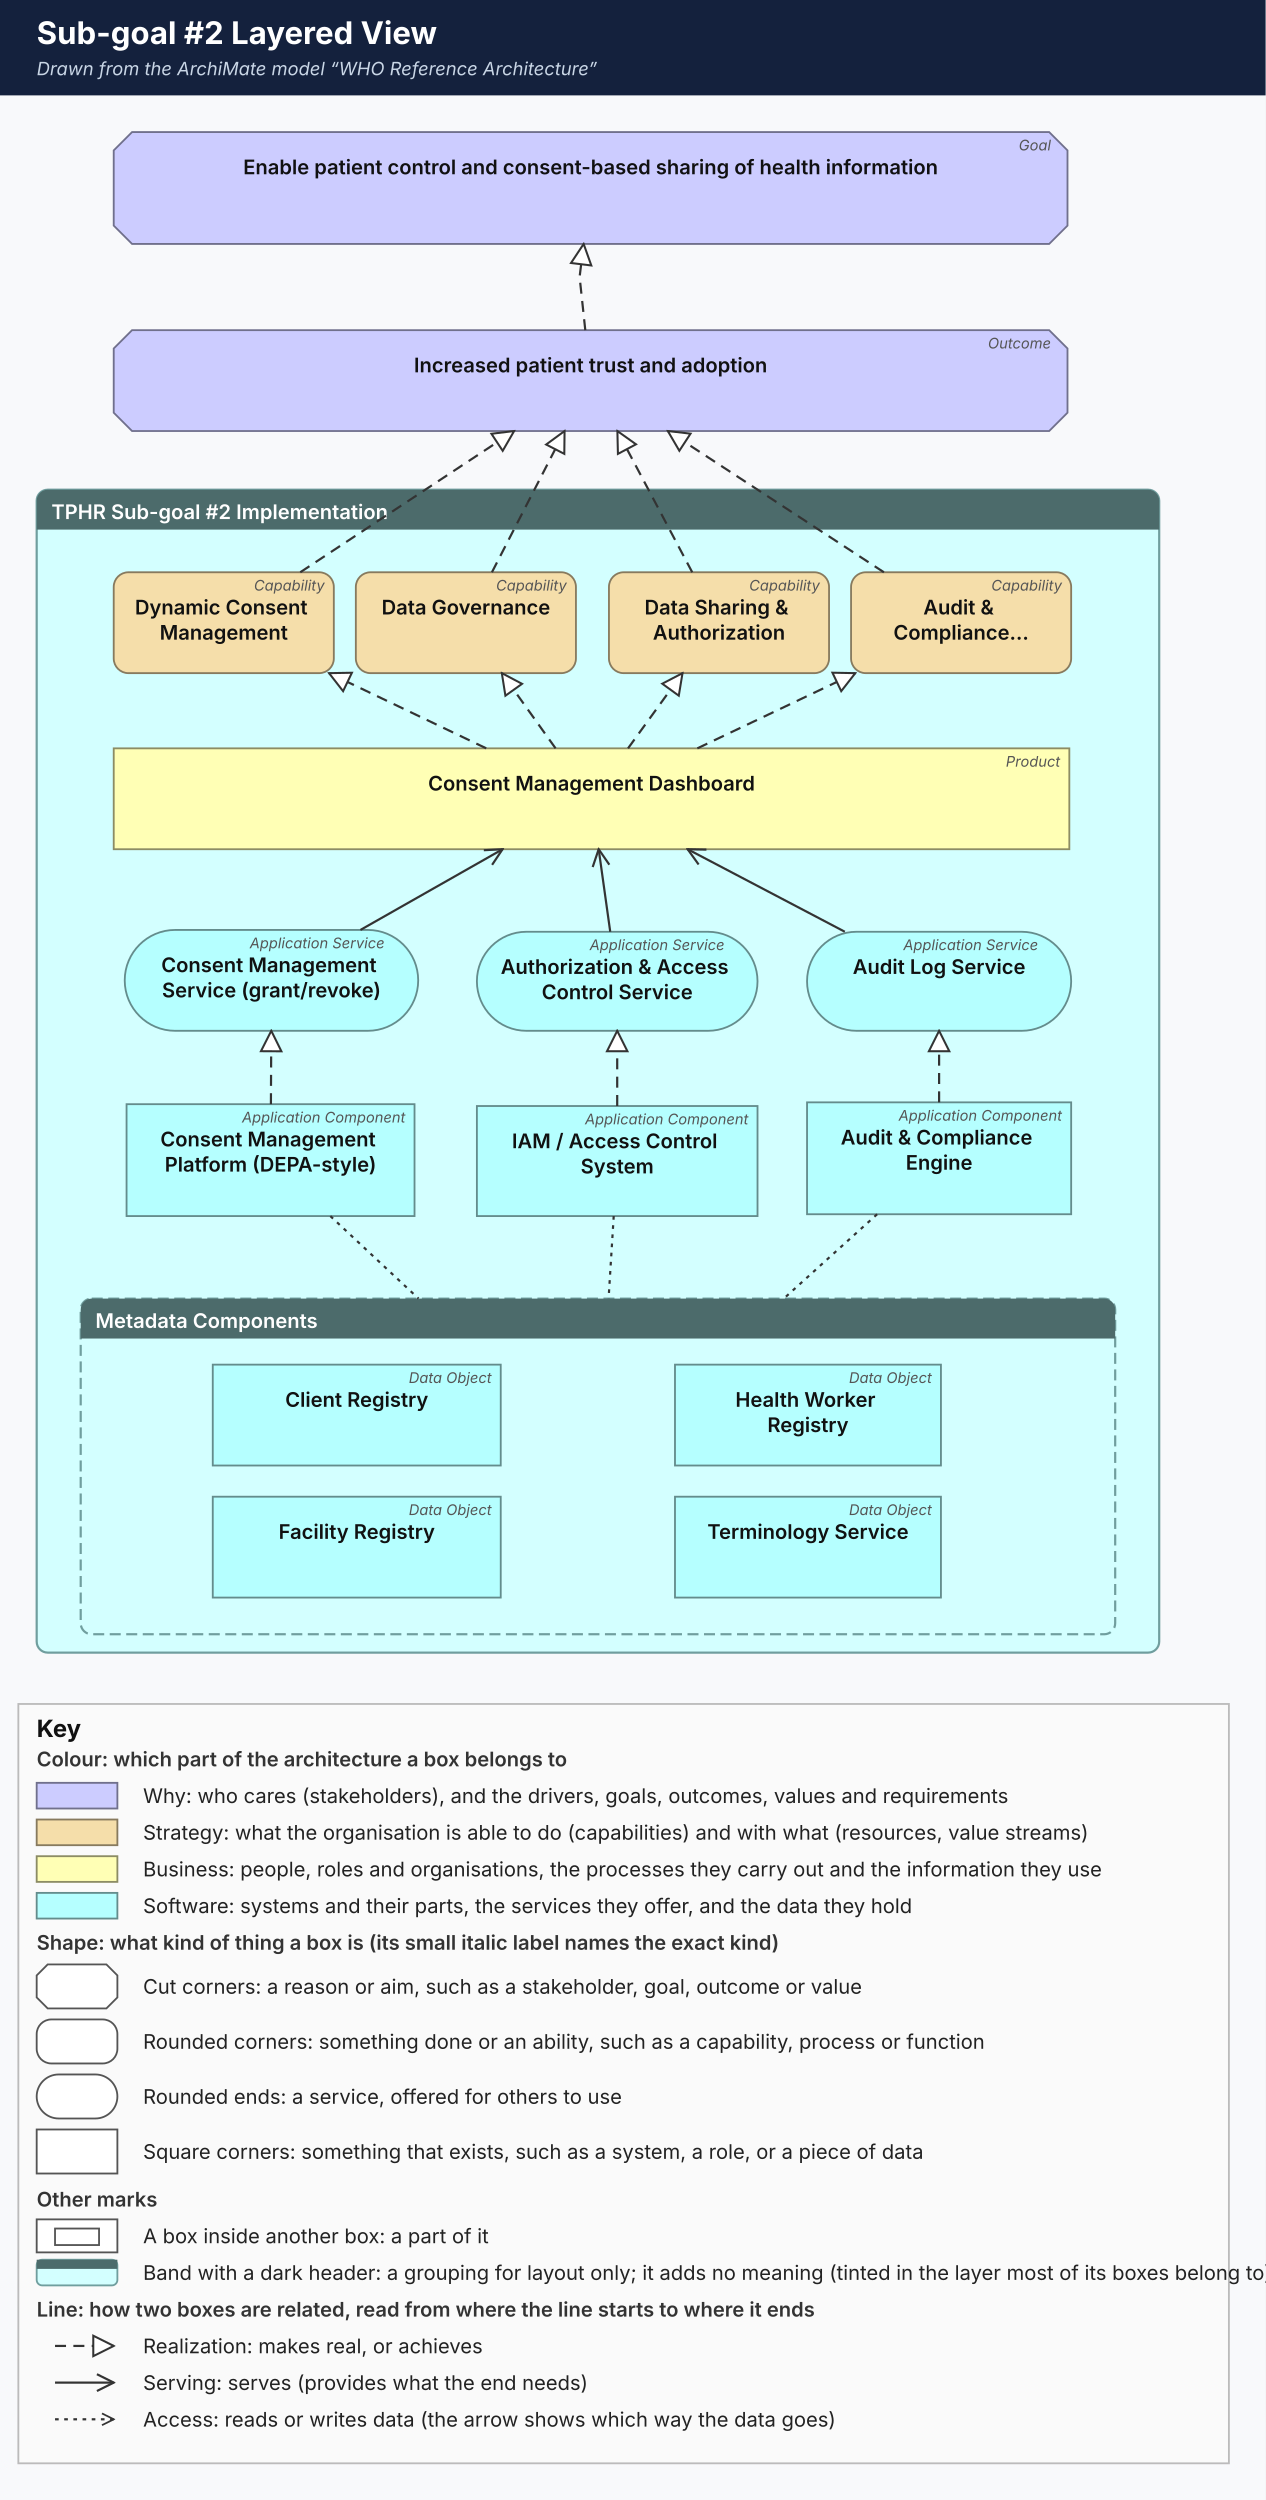
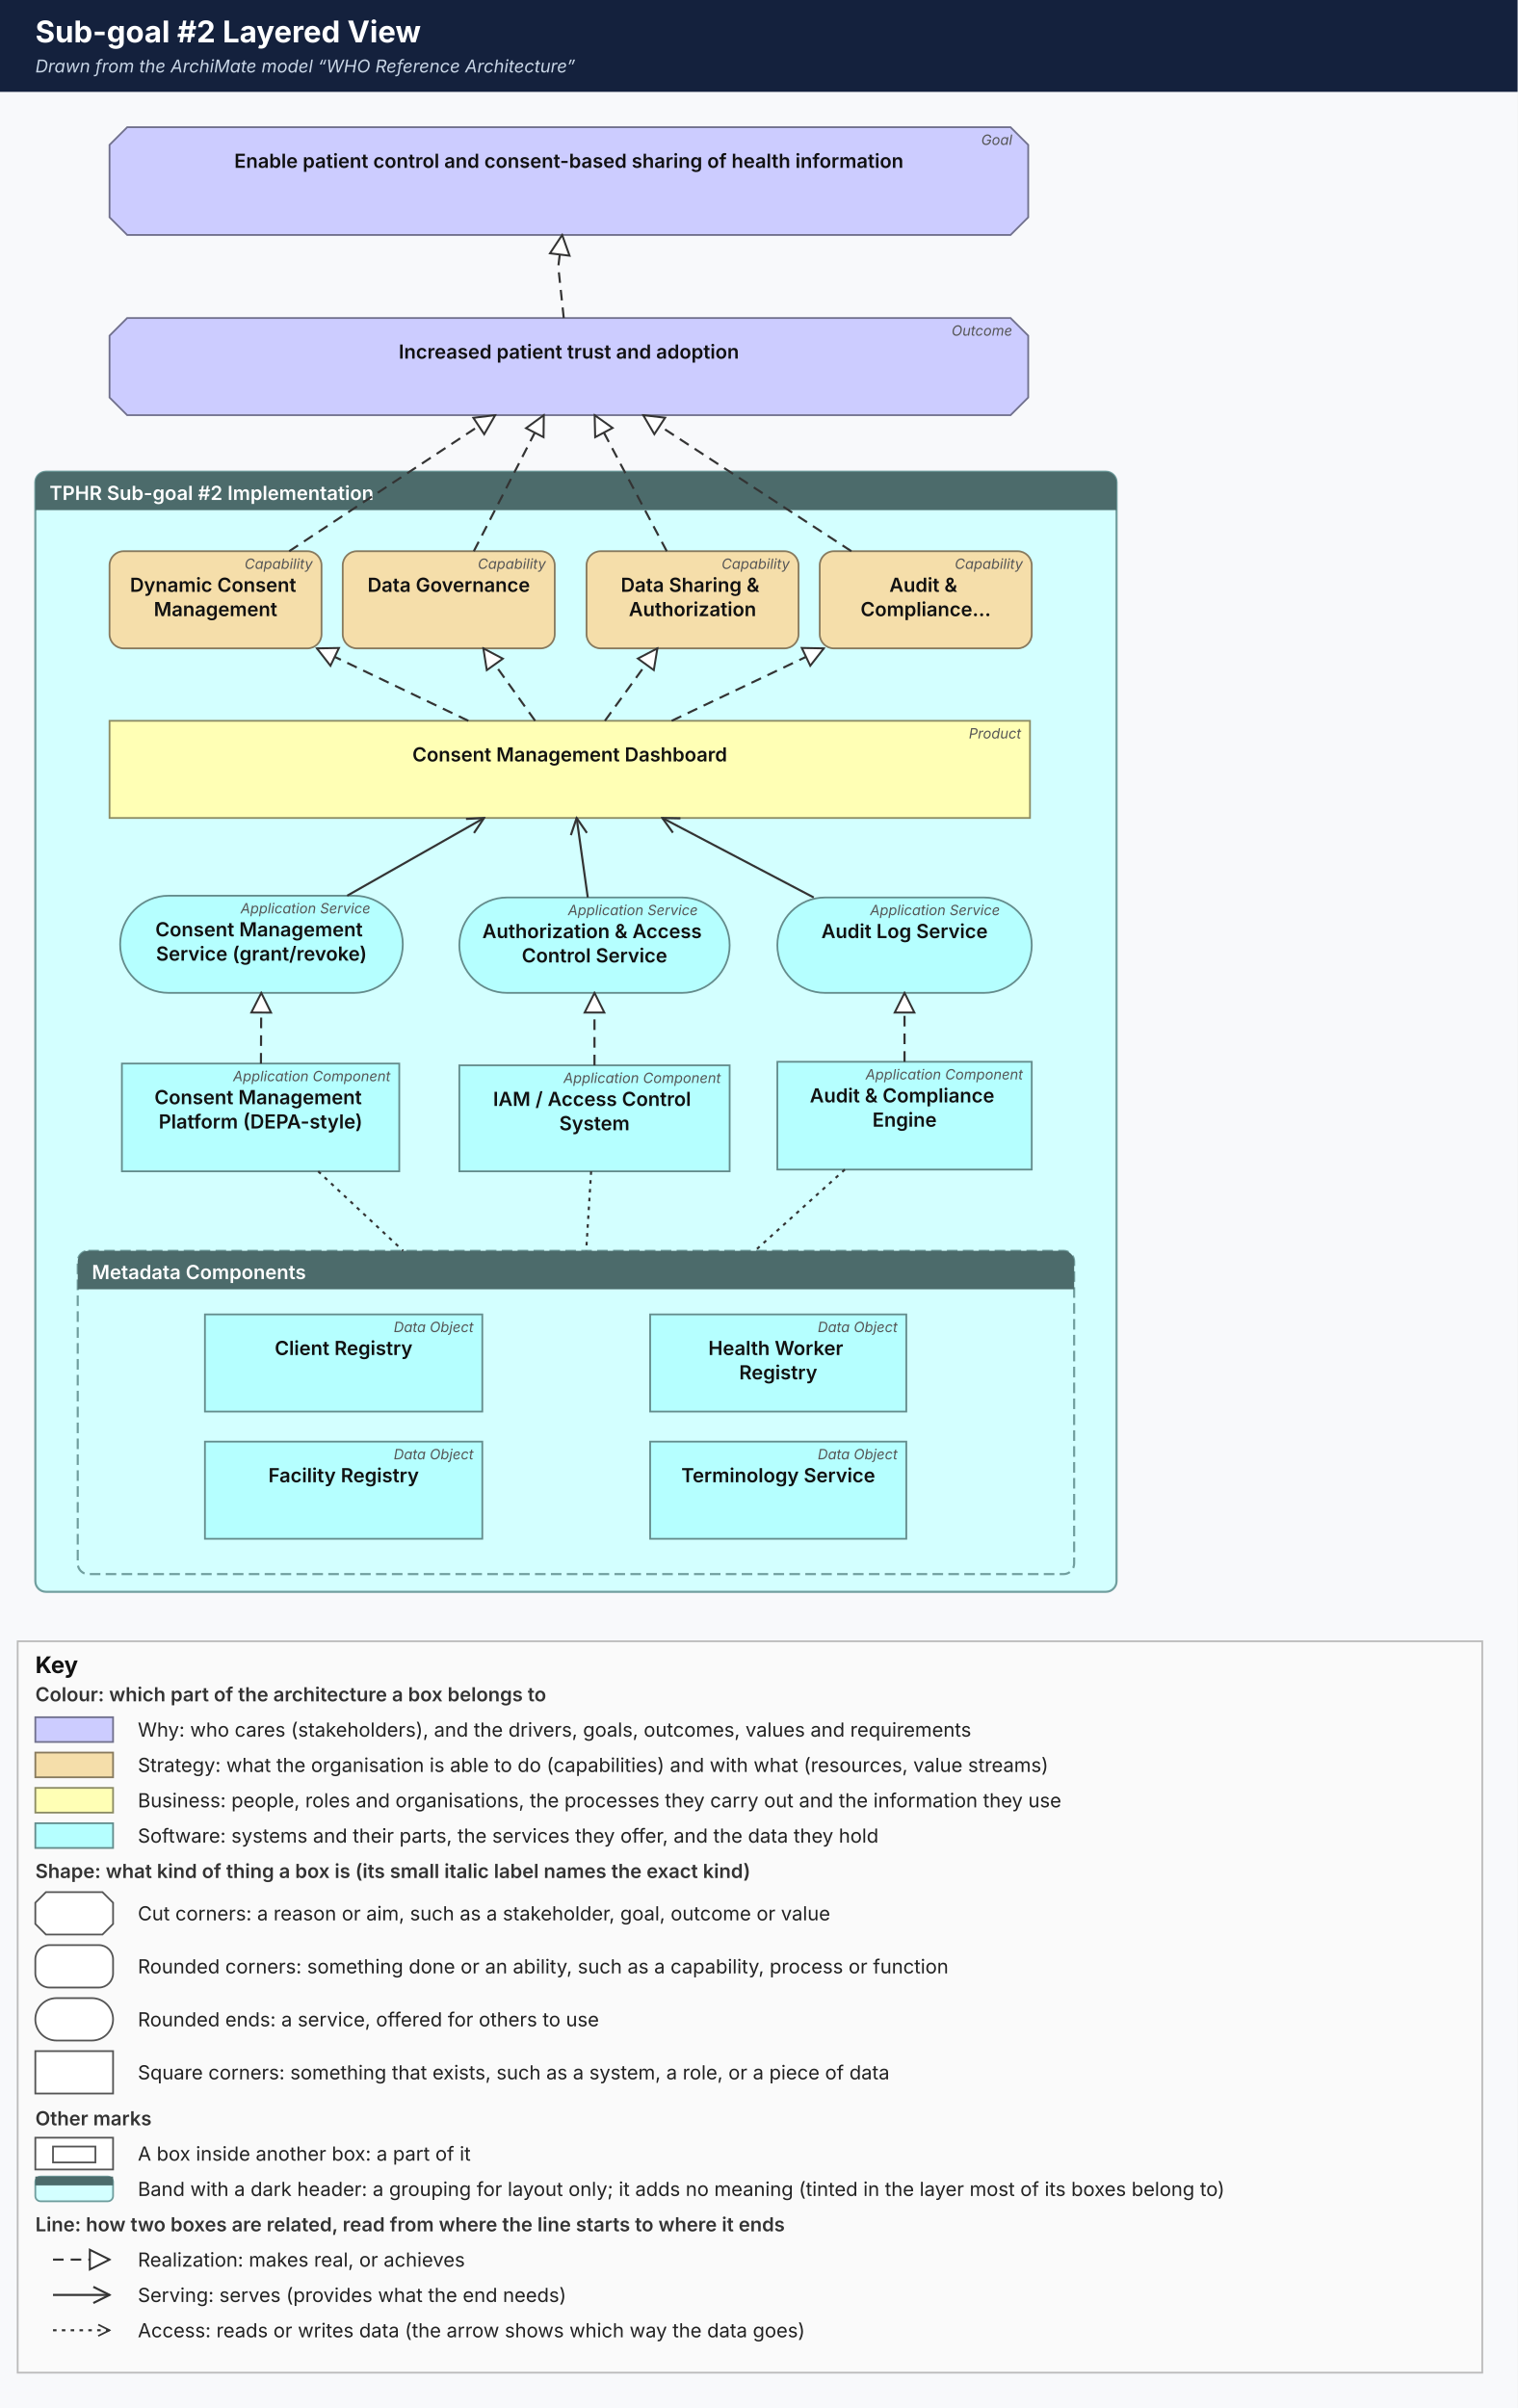
- <svg xmlns="http://www.w3.org/2000/svg" viewBox="2 -54 690 1363" width="690" height="1363" role="img" aria-labelledby="av-title">
+ <svg xmlns="http://www.w3.org/2000/svg" viewBox="2 -54 859 1363" width="859" height="1363" role="img" aria-labelledby="av-title">
  <style>
.av-name{font:600 11px Inter, "Segoe UI", system-ui, -apple-system, Helvetica, Arial, sans-serif;fill:#111}
.av-type{font:italic 8px Inter, "Segoe UI", system-ui, -apple-system, Helvetica, Arial, sans-serif;fill:#555}
.av-group{font:600 11px Inter, "Segoe UI", system-ui, -apple-system, Helvetica, Arial, sans-serif;fill:#333}
.av-note{font:10px Inter, "Segoe UI", system-ui, -apple-system, Helvetica, Arial, sans-serif;fill:#222}
.av-key{font:11px Inter, "Segoe UI", system-ui, -apple-system, Helvetica, Arial, sans-serif;fill:#222}
.av-keyh{font:600 11px Inter, "Segoe UI", system-ui, -apple-system, Helvetica, Arial, sans-serif;fill:#333}
.av-keyt{font:700 13px Inter, "Segoe UI", system-ui, -apple-system, Helvetica, Arial, sans-serif;fill:#111}
.av-rel{font:9px Inter, "Segoe UI", system-ui, -apple-system, Helvetica, Arial, sans-serif;fill:#333;paint-order:stroke;stroke:#fff;stroke-width:3px}
a:hover rect,a:hover polygon,a:focus rect,a:focus polygon{stroke:#06c;stroke-width:2.5}
</style>
  <defs>
    <marker id="arrow-open" viewBox="0 0 12 12" refX="11" refY="6" markerWidth="11" markerHeight="11" orient="auto-start-reverse" markerUnits="userSpaceOnUse">
      <path d="M1 1 L11 6 L1 11" fill="none" stroke="#333" stroke-width="1.3" />
    </marker>
    <marker id="arrow-filled" viewBox="0 0 12 12" refX="11" refY="6" markerWidth="11" markerHeight="11" orient="auto-start-reverse" markerUnits="userSpaceOnUse">
      <path d="M1 1 L11 6 L1 11 Z" fill="#333" />
    </marker>
    <marker id="arrow-small" viewBox="0 0 10 10" refX="9" refY="5" markerWidth="8" markerHeight="8" orient="auto-start-reverse" markerUnits="userSpaceOnUse">
      <path d="M1 1 L9 5 L1 9" fill="none" stroke="#333" stroke-width="1.2" />
    </marker>
    <marker id="triangle-hollow" viewBox="0 0 14 14" refX="13" refY="7" markerWidth="13" markerHeight="13" orient="auto-start-reverse" markerUnits="userSpaceOnUse">
      <path d="M1 1 L13 7 L1 13 Z" fill="#fff" stroke="#333" stroke-width="1.2" />
    </marker>
    <marker id="diamond-filled" viewBox="0 0 16 10" refX="1" refY="5" markerWidth="16" markerHeight="10" orient="auto-start-reverse" markerUnits="userSpaceOnUse">
      <path d="M1 5 L8 1 L15 5 L8 9 Z" fill="#333" />
    </marker>
    <marker id="diamond-hollow" viewBox="0 0 16 10" refX="1" refY="5" markerWidth="16" markerHeight="10" orient="auto-start-reverse" markerUnits="userSpaceOnUse">
      <path d="M1 5 L8 1 L15 5 L8 9 Z" fill="#fff" stroke="#333" stroke-width="1.2" />
    </marker>
    <marker id="dot" viewBox="0 0 8 8" refX="4" refY="4" markerWidth="7" markerHeight="7" orient="auto" markerUnits="userSpaceOnUse">
      <circle cx="4" cy="4" r="3.2" fill="#333" />
    </marker>
    <pattern id="missing" width="8" height="8" patternUnits="userSpaceOnUse" patternTransform="rotate(45)">
      <rect width="8" height="8" fill="#fff" />
      <line x1="0" y1="0" x2="0" y2="8" stroke="#d33" stroke-width="2" />
    </pattern>
  </defs>
-   <rect x="2" y="-54" width="690" height="1363" fill="#f8f9fb" />
-   <rect x="2" y="-54" width="690" height="52" fill="#14213d" />
+   <rect x="2" y="-54" width="859" height="1363" fill="#f8f9fb" />
+   <rect x="2" y="-54" width="859" height="52" fill="#14213d" />
  <text x="22" y="-30" style="font:700 17px Inter, &quot;Segoe UI&quot;, system-ui, -apple-system, Helvetica, Arial, sans-serif;fill:#fff">Sub-goal  #2 Layered View</text>
  <text x="22" y="-13" style="font:italic 10px Inter, &quot;Segoe UI&quot;, system-ui, -apple-system, Helvetica, Arial, sans-serif;fill:#c9d6e6">Drawn from the ArchiMate model “WHO Reference Architecture”</text>
  <g class="av-g">
    <rect x="22" y="213" width="612" height="634" rx="6" fill="#d3ffff" stroke="#709e9e" stroke-width="1.2" />
    <path d="M22 219 a6 6 0 0 1 6 -6 h600 a6 6 0 0 1 6 6 v15.75 h-612 z" fill="#4c6b6b" />
    <text class="av-group" x="30" y="229" style="fill:#fff">TPHR Sub-goal #2 Implementation</text>
  </g>
  <a href="../../../en/dpi-h-ra/archimate/0.2.0-draft.2/elements/iam-access-control-system/" target="_top">
    <rect x="262" y="549" width="153" height="60" fill="#b5ffff" stroke="#648c8c" stroke-width="1" />
    <text class="av-type" x="410" y="559" text-anchor="end">Application Component</text>
    <text class="av-name" x="338.5" y="572" text-anchor="middle">
      <tspan x="338.5" dy="0">IAM / Access Control</tspan>
      <tspan x="338.5" dy="13.75">System</tspan>
    </text>
  </a>
  <a href="../../../en/dpi-h-ra/archimate/0.2.0-draft.2/elements/audit-compliance-engine/" target="_top">
    <rect x="442" y="547" width="144" height="61" fill="#b5ffff" stroke="#648c8c" stroke-width="1" />
    <text class="av-type" x="581" y="557" text-anchor="end">Application Component</text>
    <text class="av-name" x="514" y="570" text-anchor="middle">
      <tspan x="514" dy="0">Audit &amp; Compliance</tspan>
      <tspan x="514" dy="13.75">Engine</tspan>
    </text>
  </a>
  <a href="../../../en/dpi-h-ra/archimate/0.2.0-draft.2/elements/consent-management-platform-depa-style/" target="_top">
    <rect x="71" y="548" width="157" height="61" fill="#b5ffff" stroke="#648c8c" stroke-width="1" />
    <text class="av-type" x="223" y="558" text-anchor="end">Application Component</text>
    <text class="av-name" x="149.5" y="571" text-anchor="middle">
      <tspan x="149.5" dy="0">Consent Management</tspan>
      <tspan x="149.5" dy="13.75">Platform (DEPA-style)</tspan>
    </text>
  </a>
  <a href="../../../en/dpi-h-ra/archimate/0.2.0-draft.2/elements/consent-management-service-grant-revoke/" target="_top">
    <rect x="70" y="453" width="160" height="55" rx="27.5" fill="#b5ffff" stroke="#648c8c" stroke-width="1" />
    <text class="av-type" x="211.667" y="463" text-anchor="end">Application Service</text>
    <text class="av-name" x="150" y="476" text-anchor="middle">
      <tspan x="150" dy="0">Consent Management</tspan>
      <tspan x="150" dy="13.75">Service (grant/revoke)</tspan>
    </text>
  </a>
  <a href="../../../en/dpi-h-ra/archimate/0.2.0-draft.2/elements/audit-log-service/" target="_top">
    <rect x="442" y="454" width="144" height="54" rx="27" fill="#b5ffff" stroke="#648c8c" stroke-width="1" />
    <text class="av-type" x="568" y="464" text-anchor="end">Application Service</text>
    <text class="av-name" x="514" y="477" text-anchor="middle">
      <tspan x="514" dy="0">Audit Log Service</tspan>
    </text>
  </a>
  <a href="../../../en/dpi-h-ra/archimate/0.2.0-draft.2/elements/authorization-access-control-service/" target="_top">
    <rect x="262" y="454" width="153" height="54" rx="27" fill="#b5ffff" stroke="#648c8c" stroke-width="1" />
    <text class="av-type" x="397" y="464" text-anchor="end">Application Service</text>
    <text class="av-name" x="338.5" y="477" text-anchor="middle">
      <tspan x="338.5" dy="0">Authorization &amp; Access</tspan>
      <tspan x="338.5" dy="13.75">Control Service</tspan>
    </text>
  </a>
  <a href="../../../en/dpi-h-ra/archimate/0.2.0-draft.2/elements/dynamic-consent-management-c0ea/" target="_top">
    <rect x="64" y="258" width="120" height="55" rx="8" fill="#f5deaa" stroke="#877a5e" stroke-width="1" />
    <text class="av-type" x="179" y="268" text-anchor="end">Capability</text>
    <text class="av-name" x="124" y="281" text-anchor="middle">
      <tspan x="124" dy="0">Dynamic Consent</tspan>
      <tspan x="124" dy="13.75">Management</tspan>
    </text>
  </a>
  <a href="../../../en/dpi-h-ra/archimate/0.2.0-draft.2/elements/data-governance-5c82/" target="_top">
    <rect x="196" y="258" width="120" height="55" rx="8" fill="#f5deaa" stroke="#877a5e" stroke-width="1" />
    <text class="av-type" x="311" y="268" text-anchor="end">Capability</text>
    <text class="av-name" x="256" y="281" text-anchor="middle">
      <tspan x="256" dy="0">Data Governance</tspan>
    </text>
  </a>
  <a href="../../../en/dpi-h-ra/archimate/0.2.0-draft.2/elements/data-sharing-authorization-21f0/" target="_top">
    <rect x="334" y="258" width="120" height="55" rx="8" fill="#f5deaa" stroke="#877a5e" stroke-width="1" />
    <text class="av-type" x="449" y="268" text-anchor="end">Capability</text>
    <text class="av-name" x="394" y="281" text-anchor="middle">
      <tspan x="394" dy="0">Data Sharing &amp;</tspan>
      <tspan x="394" dy="13.75">Authorization</tspan>
    </text>
  </a>
  <a href="../../../en/dpi-h-ra/archimate/0.2.0-draft.2/elements/audit-compliance-monitoring-78f9/" target="_top">
    <rect x="466" y="258" width="120" height="55" rx="8" fill="#f5deaa" stroke="#877a5e" stroke-width="1" />
    <text class="av-type" x="581" y="268" text-anchor="end">Capability</text>
    <text class="av-name" x="526" y="281" text-anchor="middle">
      <tspan x="526" dy="0">Audit &amp;</tspan>
      <tspan x="526" dy="13.75">Compliance…</tspan>
    </text>
  </a>
  <a href="../../../en/dpi-h-ra/archimate/0.2.0-draft.2/elements/consent-management-dashboard/" target="_top">
    <rect x="64" y="354" width="521" height="55" fill="#ffffb5" stroke="#8c8c64" stroke-width="1" />
    <text class="av-type" x="580" y="364" text-anchor="end">Product</text>
    <text class="av-name" x="324.5" y="377" text-anchor="middle">
      <tspan x="324.5" dy="0">Consent Management Dashboard</tspan>
    </text>
  </a>
  <a href="../../../en/dpi-h-ra/archimate/0.2.0-draft.2/elements/enable-patient-control-and-consent-based-sharing-of-health/" target="_top">
    <polygon points="74,18 574,18 584,28 584,69 574,79 74,79 64,69 64,28" fill="#ccccff" stroke="#70708c" stroke-width="1" />
    <text class="av-type" x="575" y="28" text-anchor="end">Goal</text>
    <text class="av-name" x="324" y="41" text-anchor="middle">
      <tspan x="324" dy="0">Enable patient control and consent-based sharing of health information</tspan>
    </text>
  </a>
  <a href="../../../en/dpi-h-ra/archimate/0.2.0-draft.2/elements/increased-patient-trust-and-adoption/" target="_top">
    <polygon points="74,126 574,126 584,136 584,171 574,181 74,181 64,171 64,136" fill="#ccccff" stroke="#70708c" stroke-width="1" />
    <text class="av-type" x="575" y="136" text-anchor="end">Outcome</text>
    <text class="av-name" x="324" y="149" text-anchor="middle">
      <tspan x="324" dy="0">Increased patient trust and adoption</tspan>
    </text>
  </a>
  <a href="../../../en/dpi-h-ra/archimate/0.2.0-draft.2/elements/metadata-components-6e03/" target="_top">
    <rect x="46" y="654" width="564" height="183" rx="6" fill="#d3ffff" stroke="#709e9e" stroke-width="1.2" stroke-dasharray="6 3" />
    <path d="M46 660 a6 6 0 0 1 6 -6 h552 a6 6 0 0 1 6 6 v15.75 h-564 z" fill="#4c6b6b" />
    <text class="av-group" x="54" y="670" style="fill:#fff">Metadata Components</text>
  </a>
  <a href="../../../en/dpi-h-ra/archimate/0.2.0-draft.2/elements/client-registry-50b8/" target="_top">
    <rect x="118" y="690" width="157" height="55" fill="#b5ffff" stroke="#648c8c" stroke-width="1" />
    <text class="av-type" x="270" y="700" text-anchor="end">Data Object</text>
    <text class="av-name" x="196.5" y="713" text-anchor="middle">
      <tspan x="196.5" dy="0">Client Registry</tspan>
    </text>
  </a>
  <a href="../../../en/dpi-h-ra/archimate/0.2.0-draft.2/elements/facility-registry/" target="_top">
    <rect x="118" y="762" width="157" height="55" fill="#b5ffff" stroke="#648c8c" stroke-width="1" />
    <text class="av-type" x="270" y="772" text-anchor="end">Data Object</text>
    <text class="av-name" x="196.5" y="785" text-anchor="middle">
      <tspan x="196.5" dy="0">Facility Registry</tspan>
    </text>
  </a>
  <a href="../../../en/dpi-h-ra/archimate/0.2.0-draft.2/elements/health-worker-registry/" target="_top">
    <rect x="370" y="690" width="145" height="55" fill="#b5ffff" stroke="#648c8c" stroke-width="1" />
    <text class="av-type" x="510" y="700" text-anchor="end">Data Object</text>
    <text class="av-name" x="442.5" y="713" text-anchor="middle">
      <tspan x="442.5" dy="0">Health Worker</tspan>
      <tspan x="442.5" dy="13.75">Registry</tspan>
    </text>
  </a>
  <a href="../../../en/dpi-h-ra/archimate/0.2.0-draft.2/elements/terminology-service-81ff/" target="_top">
    <rect x="370" y="762" width="145" height="55" fill="#b5ffff" stroke="#648c8c" stroke-width="1" />
    <text class="av-type" x="510" y="772" text-anchor="end">Data Object</text>
    <text class="av-name" x="442.5" y="785" text-anchor="middle">
      <tspan x="442.5" dy="0">Terminology Service</tspan>
    </text>
  </a>
  <a href="../../../en/dpi-h-ra/archimate/0.2.0-draft.2/relationships/id-0b2ea753b4a84549a416af0287363675/" target="_top">
    <path d="M336.6 609 L333.8 654" fill="none" stroke="#333" stroke-width="1.2" stroke-dasharray="2 3" />
    <path d="M336.6 609 L333.8 654" fill="none" stroke="transparent" stroke-width="8" />
  </a>
  <a href="../../../en/dpi-h-ra/archimate/0.2.0-draft.2/relationships/id-a241ca7aa4ae413cb2c5cc647fe6fc1d/" target="_top">
    <path d="M338.5 549 L338.5 508" fill="none" stroke="#333" stroke-width="1.2" stroke-dasharray="6 4" marker-end="url(#triangle-hollow)" />
    <path d="M338.5 549 L338.5 508" fill="none" stroke="transparent" stroke-width="8" />
  </a>
  <a href="../../../en/dpi-h-ra/archimate/0.2.0-draft.2/relationships/id-f8c56057888e44198c96b25941cbcf80/" target="_top">
    <path d="M480.2 608 L429.3 654" fill="none" stroke="#333" stroke-width="1.2" stroke-dasharray="2 3" />
    <path d="M480.2 608 L429.3 654" fill="none" stroke="transparent" stroke-width="8" />
  </a>
  <a href="../../../en/dpi-h-ra/archimate/0.2.0-draft.2/relationships/id-8f53912f960c4f82b66943c4f07823c6/" target="_top">
    <path d="M514 547 L514 508" fill="none" stroke="#333" stroke-width="1.2" stroke-dasharray="6 4" marker-end="url(#triangle-hollow)" />
    <path d="M514 547 L514 508" fill="none" stroke="transparent" stroke-width="8" />
  </a>
  <a href="../../../en/dpi-h-ra/archimate/0.2.0-draft.2/relationships/id-64a7d991ed7f4757b7a782c0e56d1e03/" target="_top">
    <path d="M182.1 609 L230.2 654" fill="none" stroke="#333" stroke-width="1.2" stroke-dasharray="2 3" />
    <path d="M182.1 609 L230.2 654" fill="none" stroke="transparent" stroke-width="8" />
  </a>
  <a href="../../../en/dpi-h-ra/archimate/0.2.0-draft.2/relationships/id-51be428cb267471889137e9c97c58f32/" target="_top">
    <path d="M149.7 548 L149.9 508" fill="none" stroke="#333" stroke-width="1.2" stroke-dasharray="6 4" marker-end="url(#triangle-hollow)" />
    <path d="M149.7 548 L149.9 508" fill="none" stroke="transparent" stroke-width="8" />
  </a>
  <a href="../../../en/dpi-h-ra/archimate/0.2.0-draft.2/relationships/id-a5f0be4f95124669bbd094efa77503e2/" target="_top">
    <path d="M198.5 453 L276 409" fill="none" stroke="#333" stroke-width="1.2" marker-end="url(#arrow-open)" />
    <path d="M198.5 453 L276 409" fill="none" stroke="transparent" stroke-width="8" />
  </a>
  <a href="../../../en/dpi-h-ra/archimate/0.2.0-draft.2/relationships/id-1bddc08de8974782b2943f4c8d6a746e/" target="_top">
    <path d="M462.6 454 L376.9 409" fill="none" stroke="#333" stroke-width="1.2" marker-end="url(#arrow-open)" />
    <path d="M462.6 454 L376.9 409" fill="none" stroke="transparent" stroke-width="8" />
  </a>
  <a href="../../../en/dpi-h-ra/archimate/0.2.0-draft.2/relationships/id-1dd28a3f29c7409b9b45e26d4a7947fb/" target="_top">
    <path d="M334.7 454 L328.4 409" fill="none" stroke="#333" stroke-width="1.2" marker-end="url(#arrow-open)" />
    <path d="M334.7 454 L328.4 409" fill="none" stroke="transparent" stroke-width="8" />
  </a>
  <a href="../../../en/dpi-h-ra/archimate/0.2.0-draft.2/relationships/id-02ee110d52a44193996fcf1887c92578/" target="_top">
    <path d="M165.7 258 L282.3 181" fill="none" stroke="#333" stroke-width="1.2" stroke-dasharray="6 4" marker-end="url(#triangle-hollow)" />
    <path d="M165.7 258 L282.3 181" fill="none" stroke="transparent" stroke-width="8" />
  </a>
  <a href="../../../en/dpi-h-ra/archimate/0.2.0-draft.2/relationships/id-26e7ab1c69e94fd78c348f607786c7a5/" target="_top">
    <path d="M270.2 258 L309.8 181" fill="none" stroke="#333" stroke-width="1.2" stroke-dasharray="6 4" marker-end="url(#triangle-hollow)" />
    <path d="M270.2 258 L309.8 181" fill="none" stroke="transparent" stroke-width="8" />
  </a>
  <a href="../../../en/dpi-h-ra/archimate/0.2.0-draft.2/relationships/id-a01d580e349749cb9752b87213ed3be8/" target="_top">
    <path d="M379.4 258 L338.6 181" fill="none" stroke="#333" stroke-width="1.2" stroke-dasharray="6 4" marker-end="url(#triangle-hollow)" />
    <path d="M379.4 258 L338.6 181" fill="none" stroke="transparent" stroke-width="8" />
  </a>
  <a href="../../../en/dpi-h-ra/archimate/0.2.0-draft.2/relationships/id-21660edad2c74ce28efebcec3f8785c2/" target="_top">
    <path d="M483.9 258 L366.1 181" fill="none" stroke="#333" stroke-width="1.2" stroke-dasharray="6 4" marker-end="url(#triangle-hollow)" />
    <path d="M483.9 258 L366.1 181" fill="none" stroke="transparent" stroke-width="8" />
  </a>
  <a href="../../../en/dpi-h-ra/archimate/0.2.0-draft.2/relationships/id-8df27e65a2304f2daf63ba92648d2091/" target="_top">
    <path d="M382.2 354 L468.3 313" fill="none" stroke="#333" stroke-width="1.2" stroke-dasharray="6 4" marker-end="url(#triangle-hollow)" />
    <path d="M382.2 354 L468.3 313" fill="none" stroke="transparent" stroke-width="8" />
  </a>
  <a href="../../../en/dpi-h-ra/archimate/0.2.0-draft.2/relationships/id-fd00e0f42b8849b4b1874734a3a6fdef/" target="_top">
    <path d="M267.1 354 L181.4 313" fill="none" stroke="#333" stroke-width="1.2" stroke-dasharray="6 4" marker-end="url(#triangle-hollow)" />
    <path d="M267.1 354 L181.4 313" fill="none" stroke="transparent" stroke-width="8" />
  </a>
  <a href="../../../en/dpi-h-ra/archimate/0.2.0-draft.2/relationships/id-9c338ecd2ae047c19648bbd011cfa599/" target="_top">
    <path d="M304.9 354 L275.6 313" fill="none" stroke="#333" stroke-width="1.2" stroke-dasharray="6 4" marker-end="url(#triangle-hollow)" />
    <path d="M304.9 354 L275.6 313" fill="none" stroke="transparent" stroke-width="8" />
  </a>
  <a href="../../../en/dpi-h-ra/archimate/0.2.0-draft.2/relationships/id-8a67319fd6e94807998b1fa5353c040f/" target="_top">
    <path d="M344.4 354 L374.1 313" fill="none" stroke="#333" stroke-width="1.2" stroke-dasharray="6 4" marker-end="url(#triangle-hollow)" />
    <path d="M344.4 354 L374.1 313" fill="none" stroke="transparent" stroke-width="8" />
  </a>
  <a href="../../../en/dpi-h-ra/archimate/0.2.0-draft.2/relationships/id-00fa7604b60c420ca34e9a6bdd2e4e93/" target="_top">
    <path d="M321.1 126 L318 97 L320.2 79" fill="none" stroke="#333" stroke-width="1.2" stroke-dasharray="6 4" marker-end="url(#triangle-hollow)" />
    <path d="M321.1 126 L318 97 L320.2 79" fill="none" stroke="transparent" stroke-width="8" />
  </a>
  <g class="av-legend">
-     <rect x="12" y="875" width="660" height="414" fill="#fafafa" stroke="#bbb" />
+     <rect x="12" y="875" width="829" height="414" fill="#fafafa" stroke="#bbb" />
    <text class="av-keyt" x="22" y="893">Key</text>
    <text class="av-keyh" x="22" y="909">Colour: which part of the architecture a box belongs to</text>
    <rect x="22" y="918" width="44" height="14" fill="#ccccff" stroke="#70708c" />
    <text class="av-key" x="80" y="929">Why: who cares (stakeholders), and the drivers, goals, outcomes, values and requirements</text>
    <rect x="22" y="938" width="44" height="14" fill="#f5deaa" stroke="#877a5e" />
    <text class="av-key" x="80" y="949">Strategy: what the organisation is able to do (capabilities) and with what (resources, value streams)</text>
    <rect x="22" y="958" width="44" height="14" fill="#ffffb5" stroke="#8c8c64" />
    <text class="av-key" x="80" y="969">Business: people, roles and organisations, the processes they carry out and the information they use</text>
    <rect x="22" y="978" width="44" height="14" fill="#b5ffff" stroke="#648c8c" />
    <text class="av-key" x="80" y="989">Software: systems and their parts, the services they offer, and the data they hold</text>
    <text class="av-keyh" x="22" y="1009">Shape: what kind of thing a box is (its small italic label names the exact kind)</text>
    <polygon points="28,1017 60,1017 66,1023 66,1035 60,1041 28,1041 22,1035 22,1023" fill="#fff" stroke="#555" />
    <text class="av-key" x="80" y="1033">Cut corners: a reason or aim, such as a stakeholder, goal, outcome or value</text>
    <rect x="22" y="1047" width="44" height="24" rx="8" fill="#fff" stroke="#555" />
    <text class="av-key" x="80" y="1063">Rounded corners: something done or an ability, such as a capability, process or function</text>
    <rect x="22" y="1077" width="44" height="24" rx="12" fill="#fff" stroke="#555" />
    <text class="av-key" x="80" y="1093">Rounded ends: a service, offered for others to use</text>
    <rect x="22" y="1107" width="44" height="24" fill="#fff" stroke="#555" />
    <text class="av-key" x="80" y="1123">Square corners: something that exists, such as a system, a role, or a piece of data</text>
    <text class="av-keyh" x="22" y="1149">Other marks</text>
    <rect x="22" y="1156" width="44" height="18" fill="#fff" stroke="#555" />
    <rect x="32" y="1161" width="24" height="9" fill="#fff" stroke="#555" />
    <text class="av-key" x="80" y="1169">A box inside another box: a part of it</text>
    <rect x="22" y="1178" width="44" height="14" rx="3" fill="#d3ffff" stroke="#709e9e" />
    <rect x="22" y="1178" width="44" height="5" fill="#4c6b6b" />
    <text class="av-key" x="80" y="1189">Band with a dark header: a grouping for layout only; it adds no meaning (tinted in the layer most of its boxes belong to)</text>
    <text class="av-keyh" x="22" y="1209">Line: how two boxes are related, read from where the line starts to where it ends</text>
    <path d="M32 1225 L64 1225" fill="none" stroke="#333" stroke-width="1.2" stroke-dasharray="6 4" marker-end="url(#triangle-hollow)" />
    <text class="av-key" x="80" y="1229">Realization: makes real, or achieves</text>
    <path d="M32 1245 L64 1245" fill="none" stroke="#333" stroke-width="1.2" marker-end="url(#arrow-open)" />
    <text class="av-key" x="80" y="1249">Serving: serves (provides what the end needs)</text>
    <path d="M32 1265 L64 1265" fill="none" stroke="#333" stroke-width="1.2" stroke-dasharray="2 3" marker-end="url(#arrow-small)" />
    <text class="av-key" x="80" y="1269">Access: reads or writes data (the arrow shows which way the data goes)</text>
  </g>
</svg>
